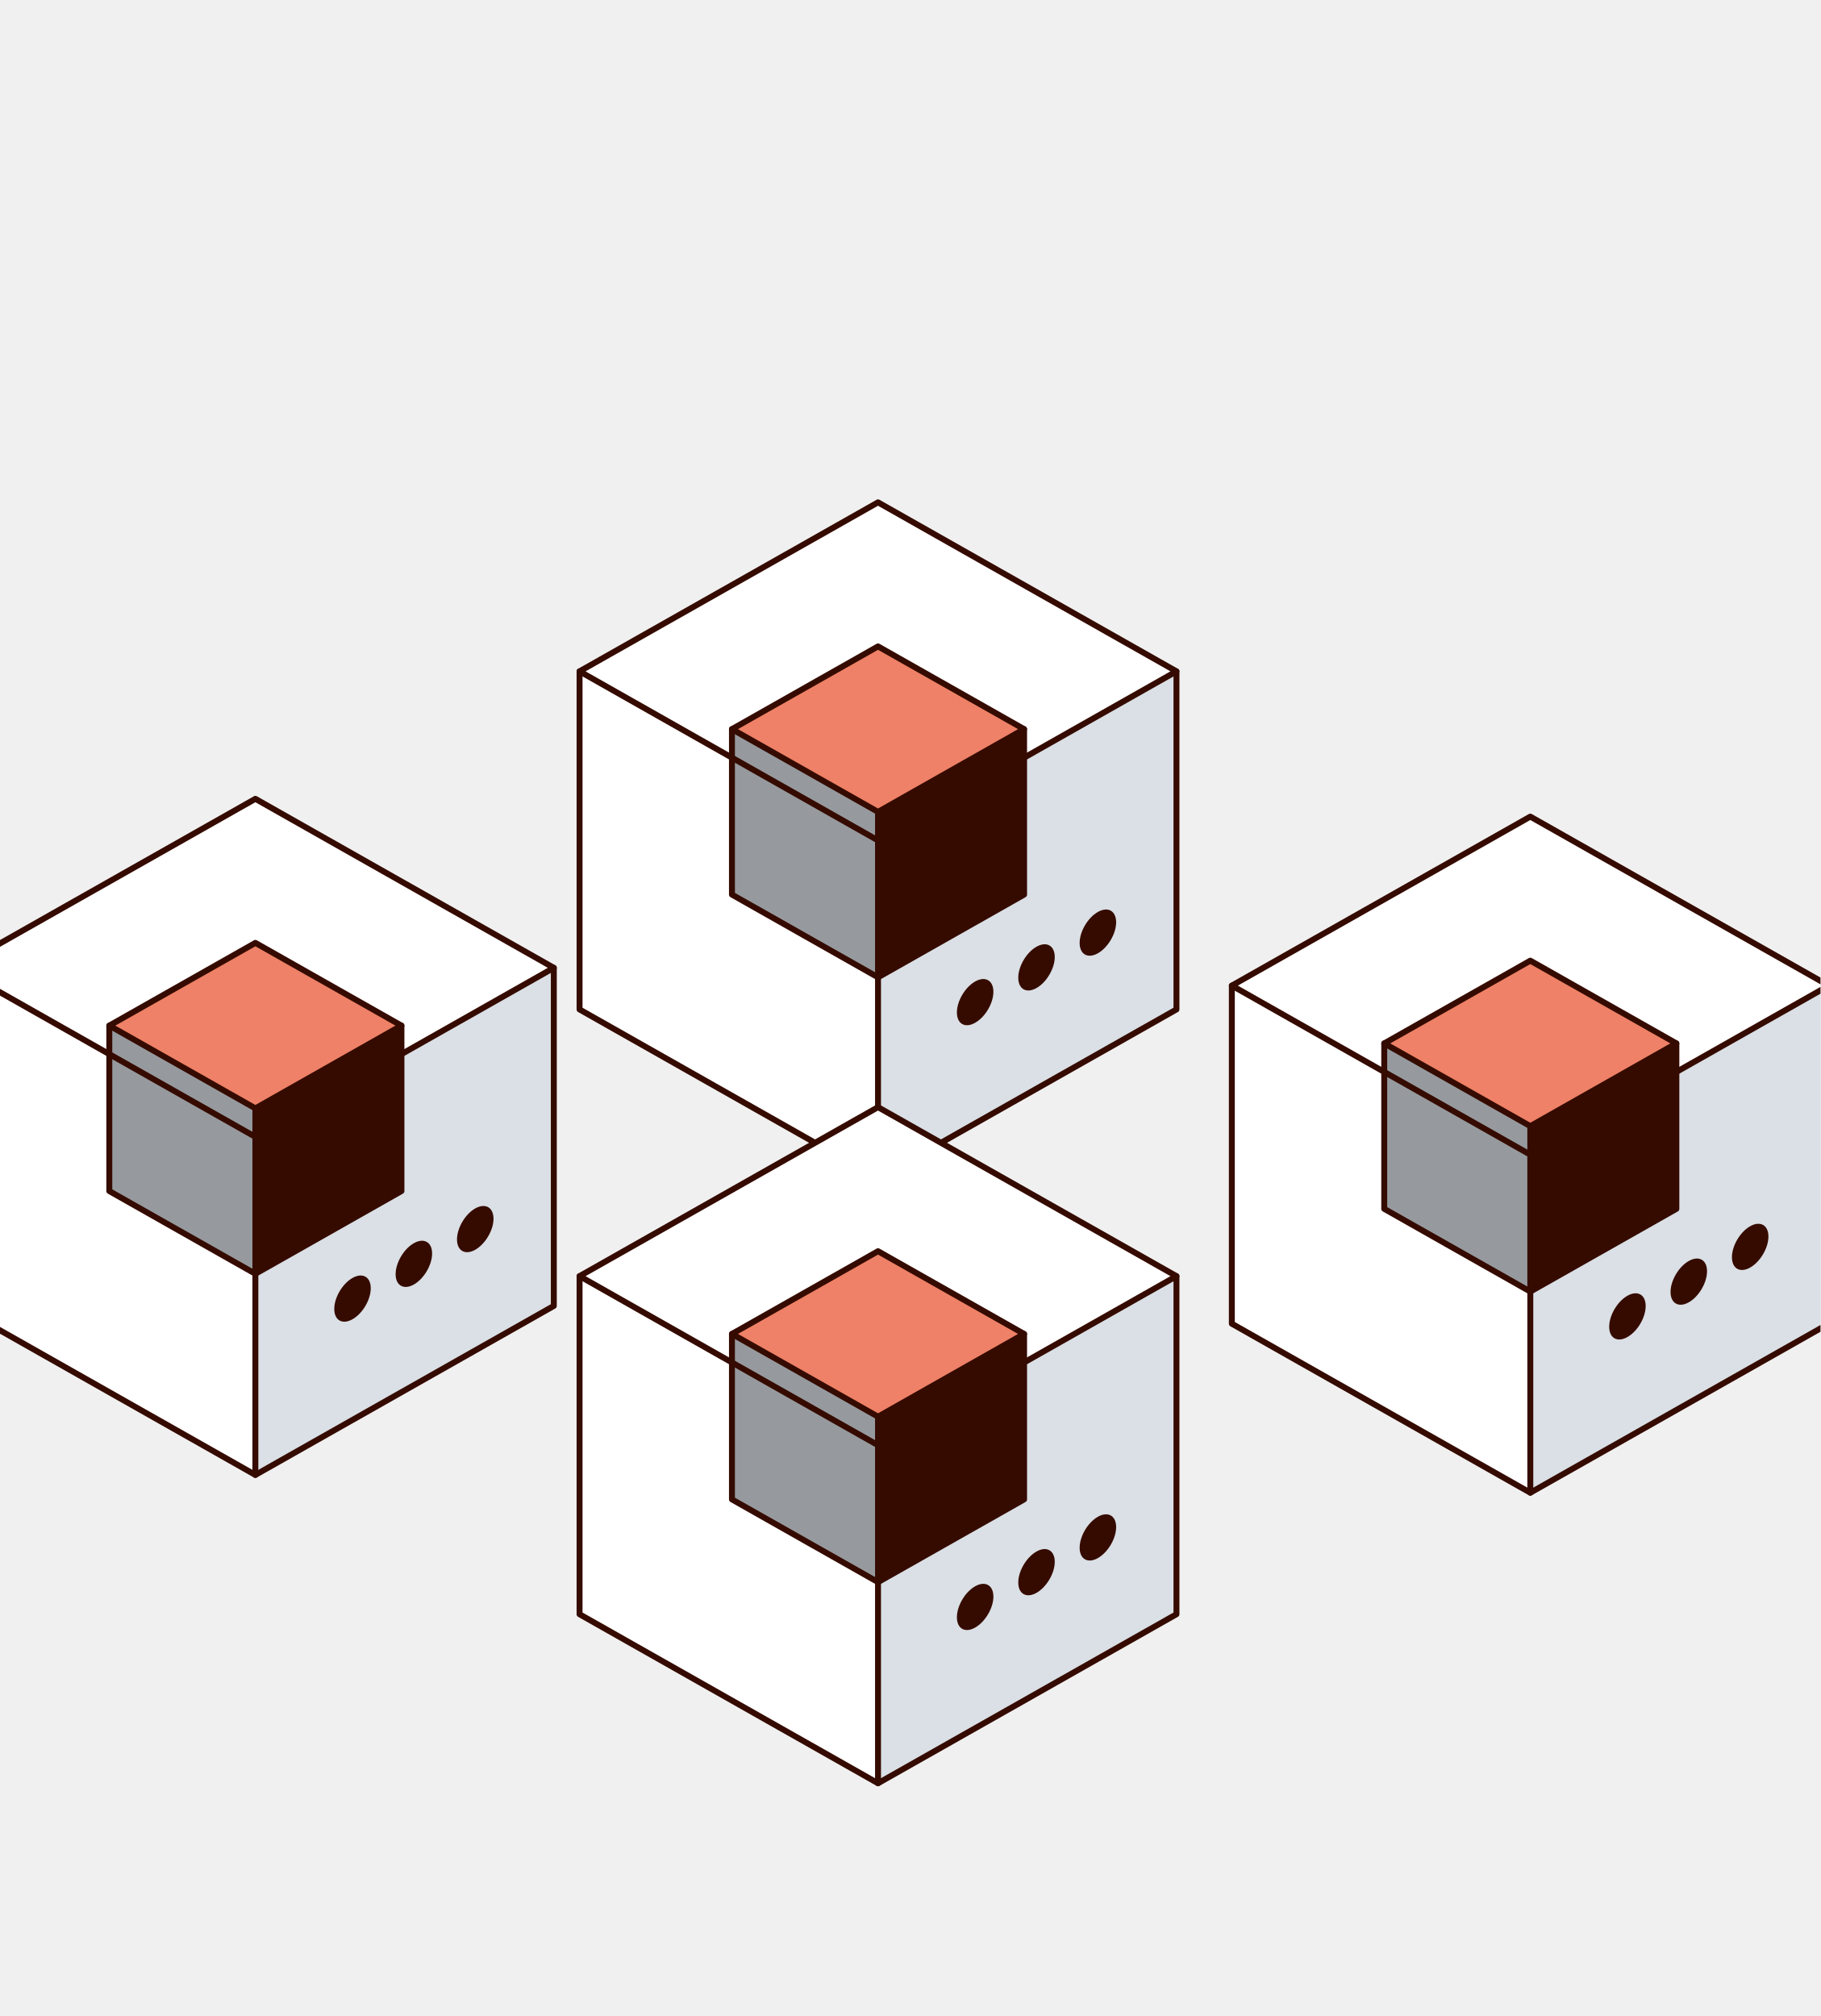
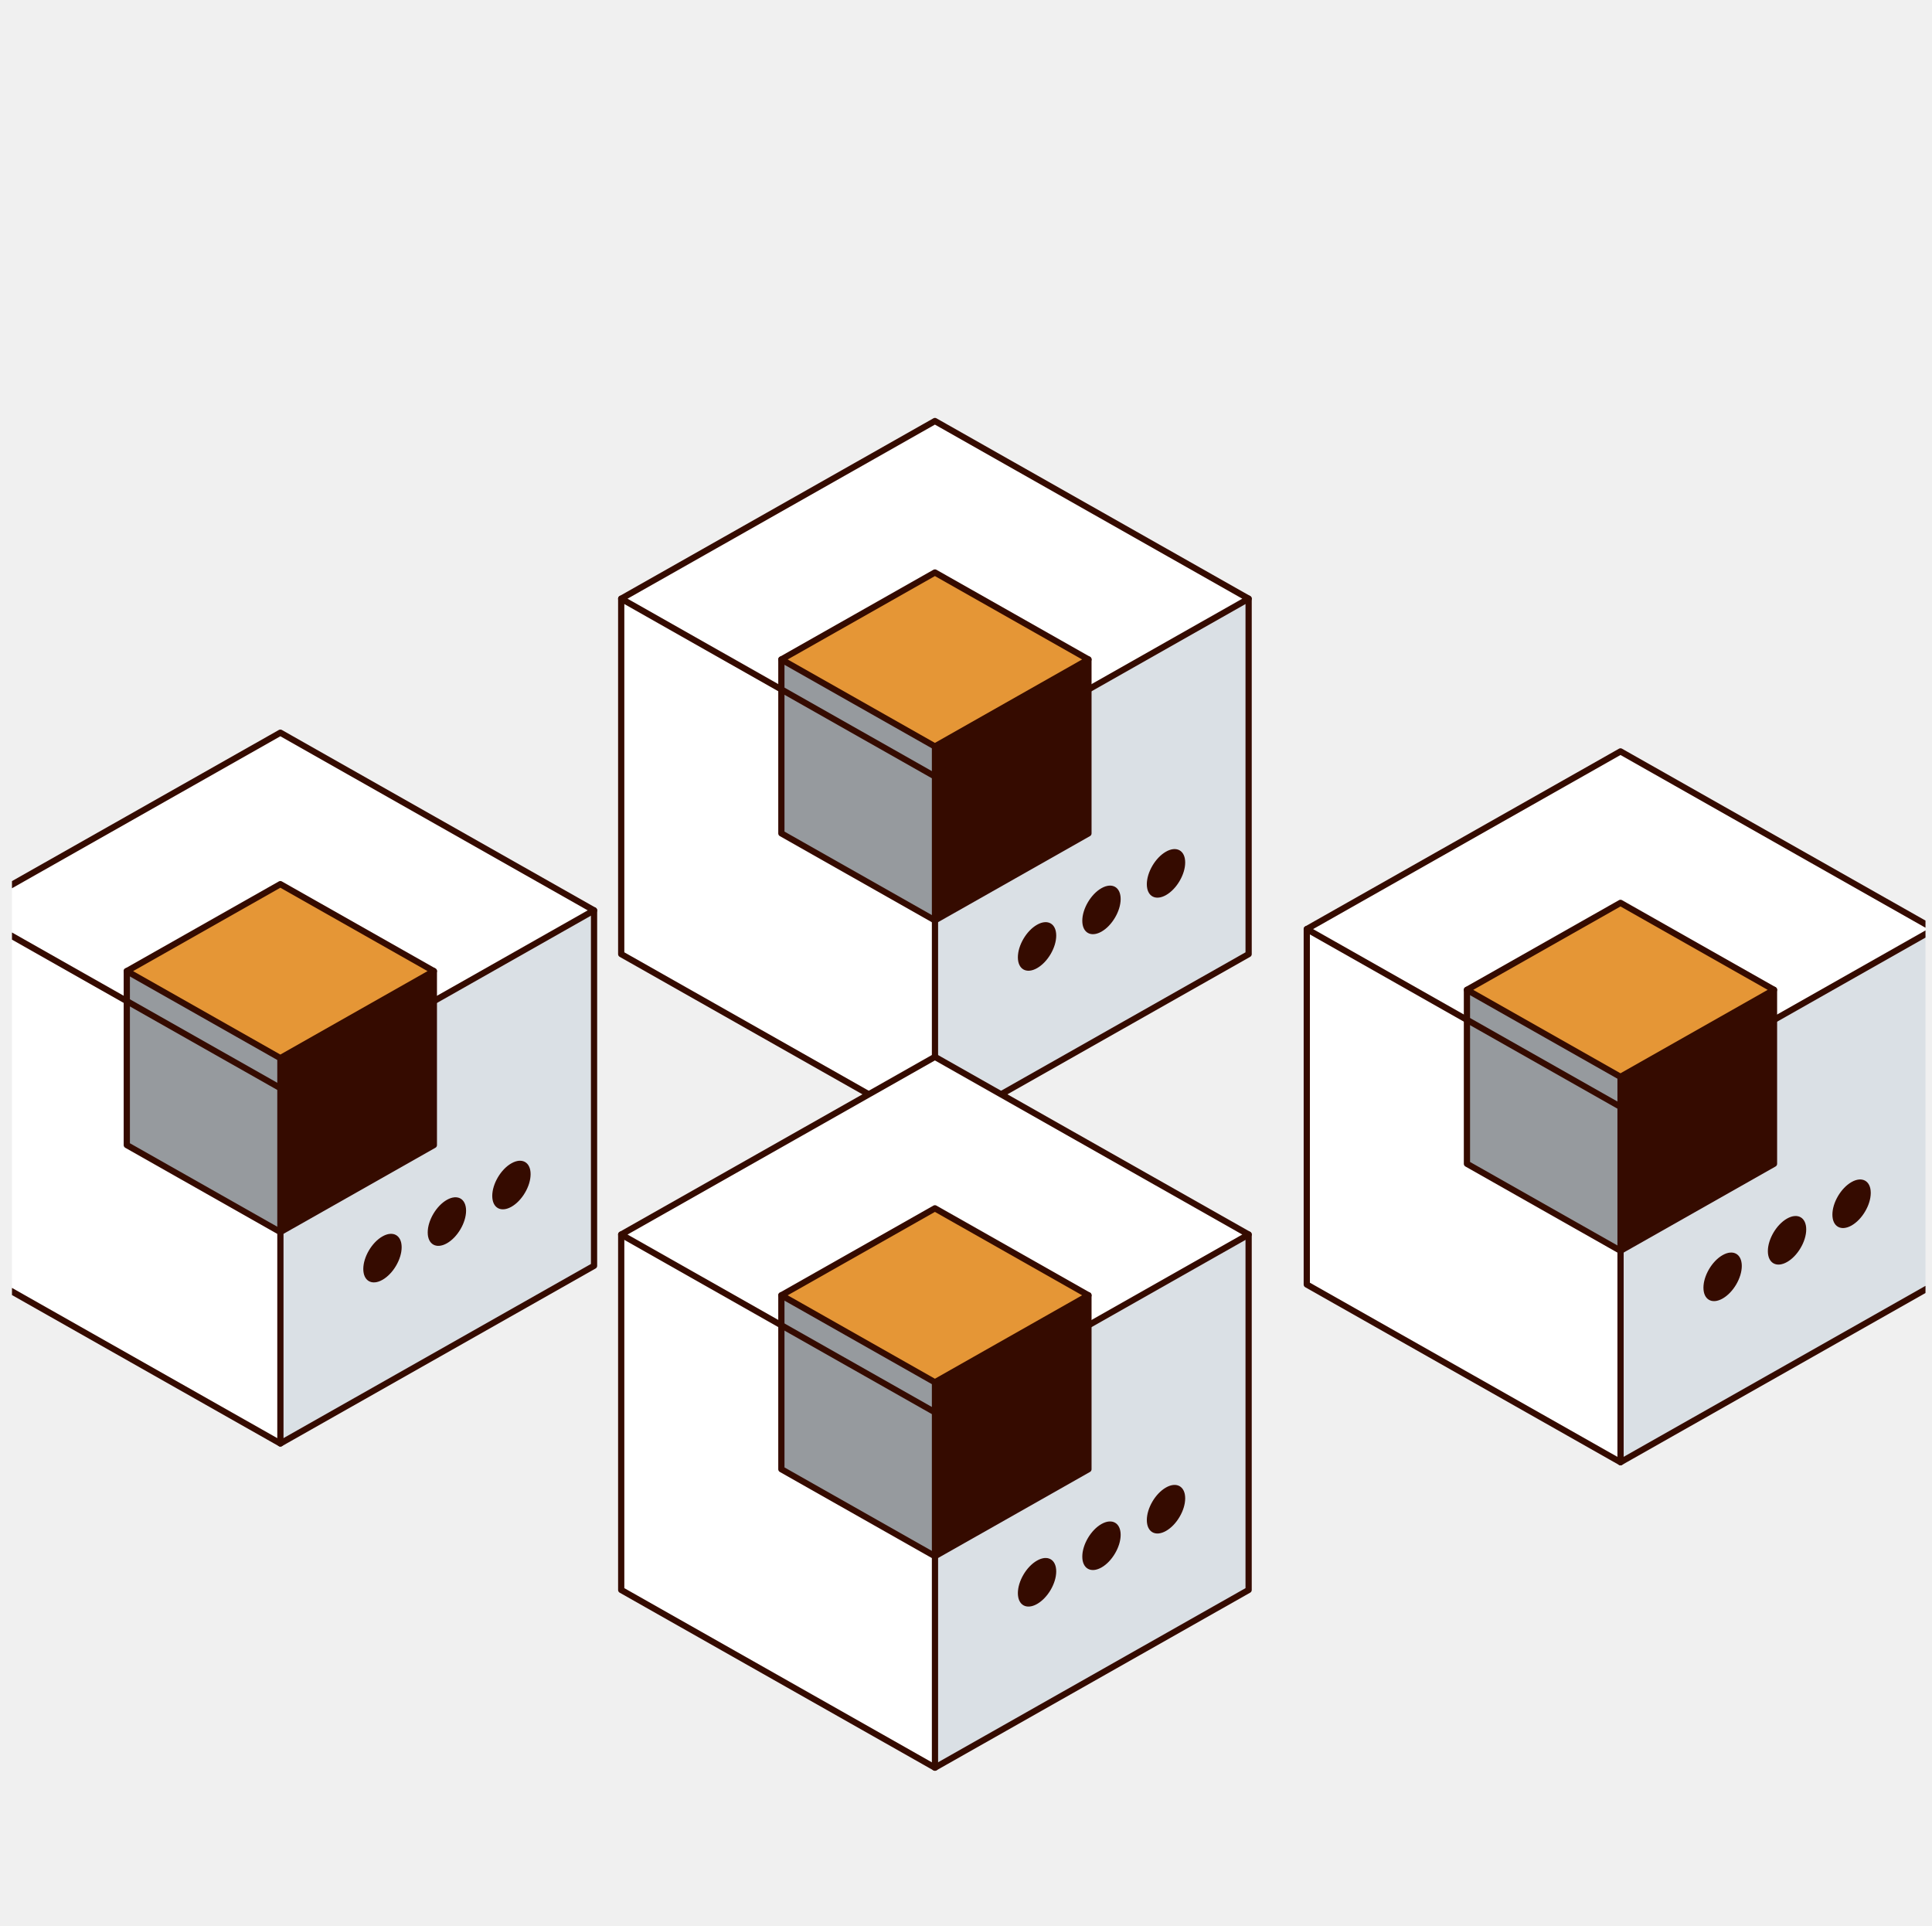
- <svg xmlns="http://www.w3.org/2000/svg" width="307" height="340" viewBox="0 0 307 340" fill="none">
-   <g clip-path="url(#clip0_4379_2011)">
-     <path d="M61.622 220.244C62.181 219.297 62.524 218.229 62.524 217.267C62.524 215.343 61.146 214.559 59.445 215.526C57.744 216.488 56.367 218.83 56.367 220.754C56.367 222.678 57.744 223.462 59.445 222.495C60.293 222.014 61.068 221.187 61.622 220.244ZM71.971 214.381C72.53 213.434 72.873 212.366 72.873 211.404C72.873 209.48 71.495 208.701 69.794 209.663C68.093 210.625 66.716 212.967 66.716 214.891C66.716 216.815 68.093 217.599 69.794 216.637C70.647 216.156 71.412 215.329 71.971 214.381ZM82.32 208.518C82.879 207.575 83.222 206.508 83.222 205.541C83.222 203.617 81.844 202.838 80.143 203.8C78.442 204.762 77.064 207.104 77.064 209.028C77.064 210.952 78.442 211.736 80.143 210.774C80.991 210.293 81.766 209.466 82.32 208.518ZM93.394 219.35V220.244L43.066 248.747V214.829L67.696 200.875V177.784L93.394 163.225V219.35Z" fill="#DAE0E5" />
-     <path d="M93.395 163.224L67.697 177.783V172.969L43.067 159.016L18.433 172.969V177.783L-7.266 163.224L43.067 134.722L93.395 163.224Z" fill="white" />
-     <path d="M82.322 208.518C81.768 209.466 80.993 210.293 80.145 210.774C78.444 211.736 77.066 210.957 77.066 209.028C77.066 207.099 78.444 204.762 80.145 203.8C81.846 202.838 83.224 203.617 83.224 205.541C83.224 206.508 82.881 207.576 82.322 208.518Z" fill="#350B00" />
-     <path d="M71.97 214.381C71.411 215.328 70.647 216.155 69.793 216.636C68.092 217.598 66.715 216.814 66.715 214.89C66.715 212.966 68.092 210.624 69.793 209.662C71.495 208.7 72.872 209.479 72.872 211.403C72.872 212.365 72.529 213.433 71.97 214.381Z" fill="#350B00" />
-     <path d="M67.696 177.783V200.875L43.066 214.828V191.736L67.696 177.783Z" fill="#350B00" />
-     <path d="M67.696 172.969V177.783L43.066 191.736V186.927L67.696 172.969Z" fill="#350B00" />
-     <path d="M67.698 172.969L43.068 186.927L18.434 172.969L43.068 159.016L67.698 172.969Z" fill="#EE8167" />
-     <path d="M61.623 220.244C61.069 221.187 60.294 222.014 59.446 222.495C57.745 223.462 56.367 222.678 56.367 220.754C56.367 218.83 57.745 216.488 59.446 215.526C61.147 214.559 62.525 215.343 62.525 217.267C62.525 218.229 62.181 219.296 61.623 220.244Z" fill="#350B00" />
-     <path d="M43.067 214.829V248.747L-7.266 220.244V163.225L18.433 177.784V200.875L43.067 214.829Z" fill="white" />
-     <path d="M43.068 191.736V214.828L18.434 200.875V177.783L43.068 191.736Z" fill="#969A9E" />
-     <path d="M43.068 186.927V191.736L18.434 177.783V172.969L43.068 186.927Z" fill="#969A9E" />
-     <path d="M18.434 172.969L43.068 159.016L67.698 172.969L43.068 186.927L18.434 172.969Z" stroke="#350B00" stroke-linecap="round" stroke-linejoin="round" />
-     <path d="M43.066 186.927V191.737" stroke="#350B00" stroke-linecap="round" stroke-linejoin="round" />
-     <path d="M18.434 172.969V200.875L43.068 214.828L67.698 200.875V172.969" stroke="#350B00" stroke-linecap="round" stroke-linejoin="round" />
-     <path d="M-7.266 163.224L43.067 134.722L93.395 163.224L43.067 191.737L-7.266 163.224Z" stroke="#350B00" stroke-linecap="round" stroke-linejoin="round" />
-     <path d="M43.066 191.736V248.746" stroke="#350B00" stroke-linecap="round" stroke-linejoin="round" />
-     <path d="M-7.266 163.225V220.244L43.067 248.747L93.395 220.244V163.225" stroke="#350B00" stroke-linecap="round" stroke-linejoin="round" />
+ <svg xmlns="http://www.w3.org/2000/svg" width="283" height="282" viewBox="0 0 283 282" fill="none">
+   <g clip-path="url(#clip0_101_7121)">
+     <path d="M58.015 185.396C58.525 184.53 58.838 183.556 58.838 182.677C58.838 180.921 57.581 180.205 56.027 181.088C54.474 181.966 53.216 184.105 53.216 185.861C53.216 187.618 54.474 188.333 56.027 187.451C56.802 187.012 57.509 186.256 58.015 185.396ZM67.463 180.042C67.974 179.177 68.287 178.203 68.287 177.324C68.287 175.568 67.029 174.856 65.476 175.735C63.923 176.613 62.665 178.751 62.665 180.508C62.665 182.265 63.923 182.98 65.476 182.102C66.255 181.663 66.953 180.908 67.463 180.042ZM76.912 174.689C77.422 173.829 77.736 172.854 77.736 171.971C77.736 170.215 76.478 169.503 74.925 170.381C73.371 171.26 72.114 173.398 72.114 175.155C72.114 176.911 73.371 177.627 74.925 176.749C75.699 176.31 76.406 175.555 76.912 174.689ZM87.023 184.579V185.396L41.073 211.419V180.451L63.56 167.712V146.629L87.023 133.336V184.579Z" fill="#DAE0E5" />
+     <path d="M87.016 133.338L63.554 146.63V142.235L41.067 129.495L18.575 142.235V146.63L-4.888 133.338L41.067 107.314L87.016 133.338Z" fill="white" />
+     <path d="M76.903 174.692C76.397 175.557 75.69 176.312 74.915 176.752C73.362 177.63 72.105 176.918 72.105 175.158C72.105 173.397 73.362 171.262 74.915 170.384C76.469 169.506 77.726 170.217 77.726 171.974C77.726 172.856 77.413 173.831 76.903 174.692Z" fill="#350B00" />
+     <path d="M67.45 180.044C66.939 180.909 66.241 181.664 65.462 182.103C63.909 182.981 62.651 182.266 62.651 180.509C62.651 178.753 63.909 176.614 65.462 175.736C67.015 174.857 68.273 175.569 68.273 177.325C68.273 178.204 67.96 179.179 67.45 180.044Z" fill="#350B00" />
+     <path d="M63.56 146.631V167.714L41.073 180.453V159.37L63.56 146.631Z" fill="#350B00" />
+     <path d="M63.56 142.234V146.63L41.073 159.369V154.978L63.56 142.234Z" fill="#350B00" />
+     <path d="M63.552 142.237L41.065 154.981L18.573 142.237L41.065 129.498L63.552 142.237Z" fill="#E59636" />
+     <path d="M58.012 185.397C57.506 186.258 56.799 187.013 56.025 187.452C54.472 188.335 53.214 187.619 53.214 185.863C53.214 184.106 54.472 181.967 56.025 181.089C57.578 180.207 58.836 180.922 58.836 182.679C58.836 183.557 58.522 184.532 58.012 185.397Z" fill="#350B00" />
+     <path d="M41.067 180.451V211.419L-4.888 185.396V133.336L18.575 146.629V167.712L41.067 180.451Z" fill="white" />
+     <path d="M41.065 159.37V180.453L18.573 167.714V146.631L41.065 159.37Z" fill="#969A9E" />
+     <path d="M41.065 154.978V159.369L18.573 146.63V142.234L41.065 154.978Z" fill="#969A9E" />
+     <path d="M18.573 142.237L41.065 129.498L63.552 142.237L41.065 154.981L18.573 142.237Z" stroke="#350B00" stroke-width="0.913" stroke-linecap="round" stroke-linejoin="round" />
+     <path d="M41.073 154.977V159.368" stroke="#350B00" stroke-width="0.913" stroke-linecap="round" stroke-linejoin="round" />
+     <path d="M18.573 142.234V167.713L41.065 180.452L63.552 167.713V142.234" stroke="#350B00" stroke-width="0.913" stroke-linecap="round" stroke-linejoin="round" />
+     <path d="M-4.888 133.338L41.067 107.314L87.016 133.338L41.067 159.37L-4.888 133.338Z" stroke="#350B00" stroke-width="0.913" stroke-linecap="round" stroke-linejoin="round" />
+     <path d="M41.073 159.369V211.42" stroke="#350B00" stroke-width="0.913" stroke-linecap="round" stroke-linejoin="round" />
+     <path d="M-4.888 133.336V185.396L41.067 211.419L87.016 185.396V133.336" stroke="#350B00" stroke-width="0.913" stroke-linecap="round" stroke-linejoin="round" />
  </g>
-   <g clip-path="url(#clip1_4379_2011)">
-     <path d="M276.622 223.244C277.181 222.297 277.524 221.229 277.524 220.267C277.524 218.343 276.146 217.559 274.445 218.526C272.744 219.488 271.367 221.83 271.367 223.754C271.367 225.678 272.744 226.462 274.445 225.495C275.293 225.014 276.068 224.187 276.622 223.244ZM286.971 217.381C287.53 216.434 287.873 215.366 287.873 214.404C287.873 212.48 286.495 211.701 284.794 212.663C283.093 213.625 281.715 215.967 281.715 217.891C281.715 219.815 283.093 220.599 284.794 219.637C285.647 219.156 286.412 218.329 286.971 217.381ZM297.32 211.518C297.879 210.575 298.222 209.508 298.222 208.541C298.222 206.617 296.844 205.838 295.143 206.8C293.442 207.762 292.064 210.104 292.064 212.028C292.064 213.952 293.442 214.736 295.143 213.774C295.991 213.293 296.766 212.466 297.32 211.518ZM308.394 222.35V223.244L258.066 251.747V217.829L282.696 203.875V180.784L308.394 166.225V222.35Z" fill="#DAE0E5" />
-     <path d="M308.395 166.224L282.697 180.783V175.969L258.067 162.016L233.433 175.969V180.783L207.734 166.224L258.067 137.722L308.395 166.224Z" fill="white" />
-     <path d="M297.322 211.518C296.768 212.466 295.993 213.293 295.145 213.774C293.444 214.736 292.066 213.957 292.066 212.028C292.066 210.099 293.444 207.762 295.145 206.8C296.846 205.838 298.224 206.617 298.224 208.541C298.224 209.508 297.881 210.576 297.322 211.518Z" fill="#350B00" />
-     <path d="M286.97 217.381C286.411 218.328 285.647 219.155 284.794 219.636C283.092 220.598 281.715 219.814 281.715 217.89C281.715 215.966 283.092 213.624 284.794 212.662C286.495 211.7 287.872 212.479 287.872 214.403C287.872 215.365 287.529 216.433 286.97 217.381Z" fill="#350B00" />
-     <path d="M282.696 180.783V203.875L258.066 217.828V194.736L282.696 180.783Z" fill="#350B00" />
-     <path d="M282.696 175.969V180.783L258.066 194.736V189.927L282.696 175.969Z" fill="#350B00" />
-     <path d="M282.698 175.969L258.068 189.927L233.434 175.969L258.068 162.016L282.698 175.969Z" fill="#EE8167" />
-     <path d="M276.623 223.244C276.069 224.187 275.294 225.014 274.446 225.495C272.745 226.462 271.367 225.678 271.367 223.754C271.367 221.83 272.745 219.488 274.446 218.526C276.147 217.559 277.525 218.343 277.525 220.267C277.525 221.229 277.181 222.296 276.623 223.244Z" fill="#350B00" />
-     <path d="M258.067 217.829V251.747L207.734 223.244V166.225L233.433 180.784V203.875L258.067 217.829Z" fill="white" />
-     <path d="M258.068 194.736V217.828L233.434 203.875V180.783L258.068 194.736Z" fill="#969A9E" />
-     <path d="M258.068 189.927V194.736L233.434 180.783V175.969L258.068 189.927Z" fill="#969A9E" />
-     <path d="M233.434 175.969L258.068 162.016L282.698 175.969L258.068 189.927L233.434 175.969Z" stroke="#350B00" stroke-linecap="round" stroke-linejoin="round" />
-     <path d="M258.066 189.927V194.737" stroke="#350B00" stroke-linecap="round" stroke-linejoin="round" />
-     <path d="M233.434 175.969V203.875L258.068 217.828L282.698 203.875V175.969" stroke="#350B00" stroke-linecap="round" stroke-linejoin="round" />
-     <path d="M207.734 166.224L258.067 137.722L308.395 166.224L258.067 194.737L207.734 166.224Z" stroke="#350B00" stroke-linecap="round" stroke-linejoin="round" />
-     <path d="M258.066 194.736V251.746" stroke="#350B00" stroke-linecap="round" stroke-linejoin="round" />
-     <path d="M207.734 166.225V223.244L258.067 251.747L308.395 223.244V166.225" stroke="#350B00" stroke-linecap="round" stroke-linejoin="round" />
+   <g clip-path="url(#clip1_101_7121)">
+     <path d="M254.319 188.138C254.83 187.273 255.143 186.298 255.143 185.419C255.143 183.663 253.885 182.947 252.332 183.83C250.779 184.708 249.521 186.847 249.521 188.603C249.521 190.36 250.779 191.076 252.332 190.193C253.106 189.754 253.814 188.998 254.319 188.138ZM263.768 182.785C264.278 181.92 264.592 180.945 264.592 180.066C264.592 178.31 263.334 177.598 261.781 178.477C260.228 179.355 258.97 181.494 258.97 183.25C258.97 185.007 260.228 185.723 261.781 184.844C262.559 184.405 263.258 183.65 263.768 182.785ZM273.217 177.432C273.727 176.571 274.04 175.596 274.04 174.713C274.04 172.957 272.782 172.245 271.229 173.124C269.676 174.002 268.418 176.141 268.418 177.897C268.418 179.654 269.676 180.369 271.229 179.491C272.004 179.052 272.711 178.297 273.217 177.432ZM283.328 187.321V188.138L237.378 214.161V183.193L259.865 170.454V149.371L283.328 136.078V187.321Z" fill="#DAE0E5" />
+     <path d="M283.321 136.08L259.858 149.373V144.977L237.371 132.237L214.88 144.977V149.373L191.417 136.08L237.371 110.057L283.321 136.08Z" fill="white" />
+     <path d="M273.207 177.434C272.702 178.299 271.994 179.055 271.22 179.494C269.667 180.372 268.409 179.661 268.409 177.9C268.409 176.139 269.667 174.005 271.22 173.126C272.773 172.248 274.031 172.959 274.031 174.716C274.031 175.599 273.718 176.574 273.207 177.434Z" fill="#350B00" />
+     <path d="M263.754 182.786C263.244 183.651 262.546 184.406 261.767 184.845C260.214 185.724 258.956 185.008 258.956 183.251C258.956 181.495 260.214 179.356 261.767 178.478C263.32 177.6 264.578 178.311 264.578 180.068C264.578 180.946 264.265 181.921 263.754 182.786Z" fill="#350B00" />
+     <path d="M259.865 149.373V170.456L237.378 183.195V162.112L259.865 149.373Z" fill="#350B00" />
+     <path d="M259.865 144.977V149.372L237.378 162.112V157.72L259.865 144.977Z" fill="#350B00" />
+     <path d="M259.857 144.98L237.369 157.723L214.878 144.98L237.369 132.24L259.857 144.98Z" fill="#E59636" />
+     <path d="M254.317 188.139C253.811 189 253.104 189.755 252.329 190.194C250.776 191.077 249.519 190.361 249.519 188.605C249.519 186.848 250.776 184.71 252.329 183.831C253.883 182.949 255.14 183.664 255.14 185.421C255.14 186.299 254.827 187.274 254.317 188.139Z" fill="#350B00" />
+     <path d="M237.371 183.193V214.161L191.417 188.138V136.078L214.88 149.371V170.454L237.371 183.193Z" fill="white" />
+     <path d="M237.369 162.112V183.195L214.878 170.456V149.373L237.369 162.112Z" fill="#969A9E" />
+     <path d="M237.369 157.72V162.112L214.878 149.372V144.977L237.369 157.72Z" fill="#969A9E" />
+     <path d="M214.878 144.98L237.369 132.24L259.857 144.98L237.369 157.723L214.878 144.98Z" stroke="#350B00" stroke-width="0.913" stroke-linecap="round" stroke-linejoin="round" />
+     <path d="M237.378 157.719V162.11" stroke="#350B00" stroke-width="0.913" stroke-linecap="round" stroke-linejoin="round" />
+     <path d="M214.878 144.977V170.455L237.369 183.195L259.857 170.455V144.977" stroke="#350B00" stroke-width="0.913" stroke-linecap="round" stroke-linejoin="round" />
+     <path d="M191.417 136.08L237.371 110.057L283.321 136.08L237.371 162.112L191.417 136.08Z" stroke="#350B00" stroke-width="0.913" stroke-linecap="round" stroke-linejoin="round" />
+     <path d="M237.378 162.111V214.162" stroke="#350B00" stroke-width="0.913" stroke-linecap="round" stroke-linejoin="round" />
+     <path d="M191.417 136.078V188.138L237.371 214.161L283.321 188.138V136.078" stroke="#350B00" stroke-width="0.913" stroke-linecap="round" stroke-linejoin="round" />
  </g>
-   <g clip-path="url(#clip2_4379_2011)">
-     <path d="M166.622 170.244C167.181 169.297 167.524 168.229 167.524 167.267C167.524 165.343 166.146 164.559 164.445 165.526C162.744 166.488 161.367 168.83 161.367 170.754C161.367 172.678 162.744 173.462 164.445 172.495C165.293 172.014 166.068 171.187 166.622 170.244ZM176.971 164.381C177.53 163.434 177.873 162.366 177.873 161.404C177.873 159.48 176.495 158.701 174.794 159.663C173.093 160.625 171.715 162.967 171.715 164.891C171.715 166.815 173.093 167.599 174.794 166.637C175.647 166.156 176.412 165.329 176.971 164.381ZM187.32 158.518C187.879 157.575 188.222 156.508 188.222 155.541C188.222 153.617 186.844 152.838 185.143 153.8C183.442 154.762 182.064 157.104 182.064 159.028C182.064 160.952 183.442 161.736 185.143 160.774C185.991 160.293 186.766 159.466 187.32 158.518ZM198.394 169.35V170.244L148.066 198.747V164.829L172.696 150.875V127.784L198.394 113.225V169.35Z" fill="#DAE0E5" />
-     <path d="M198.395 113.224L172.697 127.783V122.969L148.067 109.016L123.433 122.969V127.783L97.734 113.224L148.067 84.722L198.395 113.224Z" fill="white" />
-     <path d="M187.322 158.518C186.768 159.466 185.993 160.293 185.145 160.774C183.444 161.736 182.066 160.957 182.066 159.028C182.066 157.099 183.444 154.762 185.145 153.8C186.846 152.838 188.224 153.617 188.224 155.541C188.224 156.508 187.881 157.576 187.322 158.518Z" fill="#350B00" />
-     <path d="M176.97 164.381C176.411 165.328 175.647 166.155 174.794 166.636C173.092 167.598 171.715 166.814 171.715 164.89C171.715 162.966 173.092 160.624 174.794 159.662C176.495 158.7 177.872 159.479 177.872 161.403C177.872 162.365 177.529 163.433 176.97 164.381Z" fill="#350B00" />
-     <path d="M172.696 127.783V150.875L148.066 164.828V141.736L172.696 127.783Z" fill="#350B00" />
-     <path d="M172.696 122.969V127.783L148.066 141.736V136.927L172.696 122.969Z" fill="#350B00" />
-     <path d="M172.698 122.969L148.068 136.927L123.434 122.969L148.068 109.016L172.698 122.969Z" fill="#EE8167" />
-     <path d="M166.623 170.244C166.069 171.187 165.294 172.014 164.446 172.495C162.745 173.462 161.367 172.678 161.367 170.754C161.367 168.83 162.745 166.488 164.446 165.526C166.147 164.559 167.525 165.343 167.525 167.267C167.525 168.229 167.181 169.296 166.623 170.244Z" fill="#350B00" />
-     <path d="M148.067 164.829V198.747L97.734 170.244V113.225L123.433 127.784V150.875L148.067 164.829Z" fill="white" />
-     <path d="M148.068 141.736V164.828L123.434 150.875V127.783L148.068 141.736Z" fill="#969A9E" />
-     <path d="M148.068 136.927V141.736L123.434 127.783V122.969L148.068 136.927Z" fill="#969A9E" />
-     <path d="M123.434 122.969L148.068 109.016L172.698 122.969L148.068 136.927L123.434 122.969Z" stroke="#350B00" stroke-linecap="round" stroke-linejoin="round" />
-     <path d="M148.066 136.927V141.737" stroke="#350B00" stroke-linecap="round" stroke-linejoin="round" />
-     <path d="M123.434 122.969V150.875L148.068 164.828L172.698 150.875V122.969" stroke="#350B00" stroke-linecap="round" stroke-linejoin="round" />
-     <path d="M97.734 113.224L148.067 84.722L198.395 113.224L148.067 141.737L97.734 113.224Z" stroke="#350B00" stroke-linecap="round" stroke-linejoin="round" />
-     <path d="M148.066 141.736V198.746" stroke="#350B00" stroke-linecap="round" stroke-linejoin="round" />
-     <path d="M97.734 113.225V170.244L148.067 198.747L198.395 170.244V113.225" stroke="#350B00" stroke-linecap="round" stroke-linejoin="round" />
+   <g clip-path="url(#clip2_101_7121)">
+     <path d="M153.897 139.747C154.408 138.882 154.721 137.907 154.721 137.029C154.721 135.272 153.463 134.557 151.91 135.439C150.357 136.317 149.099 138.456 149.099 140.213C149.099 141.969 150.357 142.685 151.91 141.802C152.684 141.363 153.392 140.608 153.897 139.747ZM163.346 134.394C163.856 133.529 164.17 132.554 164.17 131.676C164.17 129.919 162.912 129.208 161.359 130.086C159.806 130.964 158.548 133.103 158.548 134.86C158.548 136.616 159.806 137.332 161.359 136.454C162.138 136.014 162.836 135.259 163.346 134.394ZM172.795 129.041C173.305 128.18 173.618 127.205 173.618 126.323C173.618 124.566 172.361 123.855 170.807 124.733C169.254 125.611 167.997 127.75 167.997 129.506C167.997 131.263 169.254 131.979 170.807 131.101C171.582 130.661 172.289 129.906 172.795 129.041ZM182.906 138.93V139.747L136.956 165.77V134.802L159.443 122.063V100.98L182.906 87.688V138.93Z" fill="#DAE0E5" />
+     <path d="M182.899 87.689L159.436 100.982V96.586L136.949 83.847L114.458 96.586V100.982L90.995 87.689L136.949 61.666L182.899 87.689Z" fill="white" />
+     <path d="M172.785 129.044C172.28 129.909 171.573 130.664 170.798 131.103C169.245 131.981 167.987 131.27 167.987 129.509C167.987 127.748 169.245 125.614 170.798 124.736C172.351 123.857 173.609 124.569 173.609 126.325C173.609 127.208 173.296 128.183 172.785 129.044Z" fill="#350B00" />
+     <path d="M163.332 134.395C162.822 135.26 162.124 136.016 161.345 136.455C159.792 137.333 158.534 136.617 158.534 134.861C158.534 133.104 159.792 130.966 161.345 130.087C162.898 129.209 164.156 129.92 164.156 131.677C164.156 132.555 163.843 133.53 163.332 134.395Z" fill="#350B00" />
+     <path d="M159.443 100.982V122.065L136.956 134.805V113.722L159.443 100.982Z" fill="#350B00" />
+     <path d="M159.443 96.586V100.982L136.956 113.721V109.33L159.443 96.586Z" fill="#350B00" />
+     <path d="M159.435 96.589L136.948 109.333L114.456 96.589L136.948 83.85L159.435 96.589Z" fill="#E59636" />
+     <path d="M153.895 139.749C153.389 140.609 152.682 141.365 151.908 141.804C150.354 142.686 149.097 141.971 149.097 140.214C149.097 138.458 150.354 136.319 151.908 135.441C153.461 134.558 154.718 135.274 154.718 137.03C154.718 137.909 154.405 138.884 153.895 139.749Z" fill="#350B00" />
+     <path d="M136.949 134.802V165.77L90.995 139.747V87.688L114.458 100.98V122.063L136.949 134.802Z" fill="white" />
+     <path d="M136.948 113.722V134.805L114.456 122.065V100.982L136.948 113.722Z" fill="#969A9E" />
+     <path d="M136.948 109.33V113.721L114.456 100.982V96.586L136.948 109.33Z" fill="#969A9E" />
+     <path d="M114.456 96.589L136.948 83.85L159.435 96.589L136.948 109.333L114.456 96.589Z" stroke="#350B00" stroke-width="0.913" stroke-linecap="round" stroke-linejoin="round" />
+     <path d="M136.956 109.328V113.719" stroke="#350B00" stroke-width="0.913" stroke-linecap="round" stroke-linejoin="round" />
+     <path d="M114.456 96.586V122.065L136.948 134.804L159.435 122.065V96.586" stroke="#350B00" stroke-width="0.913" stroke-linecap="round" stroke-linejoin="round" />
+     <path d="M90.995 87.689L136.949 61.666L182.899 87.689L136.949 113.721L90.995 87.689Z" stroke="#350B00" stroke-width="0.913" stroke-linecap="round" stroke-linejoin="round" />
+     <path d="M136.956 113.721V165.772" stroke="#350B00" stroke-width="0.913" stroke-linecap="round" stroke-linejoin="round" />
+     <path d="M90.995 87.688V139.747L136.949 165.77L182.899 139.747V87.688" stroke="#350B00" stroke-width="0.913" stroke-linecap="round" stroke-linejoin="round" />
  </g>
-   <g clip-path="url(#clip3_4379_2011)">
-     <path d="M166.622 272.244C167.181 271.297 167.524 270.229 167.524 269.267C167.524 267.343 166.146 266.559 164.445 267.526C162.744 268.488 161.367 270.83 161.367 272.754C161.367 274.678 162.744 275.462 164.445 274.495C165.293 274.014 166.068 273.187 166.622 272.244ZM176.971 266.381C177.53 265.434 177.873 264.366 177.873 263.404C177.873 261.48 176.495 260.701 174.794 261.663C173.093 262.625 171.715 264.967 171.715 266.891C171.715 268.815 173.093 269.599 174.794 268.637C175.647 268.156 176.412 267.329 176.971 266.381ZM187.32 260.518C187.879 259.575 188.222 258.508 188.222 257.541C188.222 255.617 186.844 254.838 185.143 255.8C183.442 256.762 182.064 259.104 182.064 261.028C182.064 262.952 183.442 263.736 185.143 262.774C185.991 262.293 186.766 261.466 187.32 260.518ZM198.394 271.35V272.244L148.066 300.747V266.829L172.696 252.875V229.784L198.394 215.225V271.35Z" fill="#DAE0E5" />
-     <path d="M198.395 215.224L172.697 229.783V224.969L148.067 211.016L123.433 224.969V229.783L97.734 215.224L148.067 186.722L198.395 215.224Z" fill="white" />
-     <path d="M187.322 260.518C186.768 261.466 185.993 262.293 185.145 262.774C183.444 263.736 182.066 262.957 182.066 261.028C182.066 259.099 183.444 256.762 185.145 255.8C186.846 254.838 188.224 255.617 188.224 257.541C188.224 258.508 187.881 259.576 187.322 260.518Z" fill="#350B00" />
-     <path d="M176.97 266.381C176.411 267.328 175.647 268.155 174.794 268.636C173.092 269.598 171.715 268.814 171.715 266.89C171.715 264.966 173.092 262.624 174.794 261.662C176.495 260.7 177.872 261.479 177.872 263.403C177.872 264.365 177.529 265.433 176.97 266.381Z" fill="#350B00" />
-     <path d="M172.696 229.783V252.875L148.066 266.828V243.736L172.696 229.783Z" fill="#350B00" />
-     <path d="M172.696 224.969V229.783L148.066 243.736V238.927L172.696 224.969Z" fill="#350B00" />
-     <path d="M172.698 224.969L148.068 238.927L123.434 224.969L148.068 211.016L172.698 224.969Z" fill="#EE8167" />
-     <path d="M166.623 272.244C166.069 273.187 165.294 274.014 164.446 274.495C162.745 275.462 161.367 274.678 161.367 272.754C161.367 270.83 162.745 268.488 164.446 267.526C166.147 266.559 167.525 267.343 167.525 269.267C167.525 270.229 167.181 271.296 166.623 272.244Z" fill="#350B00" />
-     <path d="M148.067 266.829V300.747L97.734 272.244V215.225L123.433 229.784V252.875L148.067 266.829Z" fill="white" />
-     <path d="M148.068 243.736V266.828L123.434 252.875V229.783L148.068 243.736Z" fill="#969A9E" />
-     <path d="M148.068 238.927V243.736L123.434 229.783V224.969L148.068 238.927Z" fill="#969A9E" />
-     <path d="M123.434 224.969L148.068 211.016L172.698 224.969L148.068 238.927L123.434 224.969Z" stroke="#350B00" stroke-linecap="round" stroke-linejoin="round" />
-     <path d="M148.066 238.927V243.737" stroke="#350B00" stroke-linecap="round" stroke-linejoin="round" />
-     <path d="M123.434 224.969V252.875L148.068 266.828L172.698 252.875V224.969" stroke="#350B00" stroke-linecap="round" stroke-linejoin="round" />
-     <path d="M97.734 215.224L148.067 186.722L198.395 215.224L148.067 243.737L97.734 215.224Z" stroke="#350B00" stroke-linecap="round" stroke-linejoin="round" />
-     <path d="M148.066 243.736V300.746" stroke="#350B00" stroke-linecap="round" stroke-linejoin="round" />
-     <path d="M97.734 215.225V272.244L148.067 300.747L198.395 272.244V215.225" stroke="#350B00" stroke-linecap="round" stroke-linejoin="round" />
+   <g clip-path="url(#clip3_101_7121)">
+     <path d="M153.897 232.876C154.408 232.011 154.721 231.036 154.721 230.158C154.721 228.401 153.463 227.685 151.91 228.568C150.357 229.446 149.099 231.585 149.099 233.342C149.099 235.098 150.357 235.814 151.91 234.931C152.684 234.492 153.392 233.737 153.897 232.876ZM163.346 227.523C163.856 226.658 164.17 225.683 164.17 224.805C164.17 223.048 162.912 222.337 161.359 223.215C159.806 224.093 158.548 226.232 158.548 227.988C158.548 229.745 159.806 230.461 161.359 229.583C162.138 229.143 162.836 228.388 163.346 227.523ZM172.795 222.17C173.305 221.309 173.618 220.334 173.618 219.452C173.618 217.695 172.361 216.984 170.807 217.862C169.254 218.74 167.997 220.879 167.997 222.635C167.997 224.392 169.254 225.108 170.807 224.229C171.582 223.79 172.289 223.035 172.795 222.17ZM182.906 232.059V232.876L136.956 258.899V227.931L159.443 215.192V194.109L182.906 180.816V232.059Z" fill="#DAE0E5" />
+     <path d="M182.899 180.818L159.436 194.111V189.715L136.949 176.976L114.458 189.715V194.111L90.995 180.818L136.949 154.795L182.899 180.818Z" fill="white" />
+     <path d="M172.785 222.173C172.28 223.038 171.573 223.793 170.798 224.232C169.245 225.11 167.987 224.399 167.987 222.638C167.987 220.877 169.245 218.743 170.798 217.865C172.351 216.986 173.609 217.698 173.609 219.454C173.609 220.337 173.296 221.312 172.785 222.173Z" fill="#350B00" />
+     <path d="M163.332 227.524C162.822 228.389 162.124 229.144 161.345 229.584C159.792 230.462 158.534 229.746 158.534 227.99C158.534 226.233 159.792 224.094 161.345 223.216C162.898 222.338 164.156 223.049 164.156 224.806C164.156 225.684 163.843 226.659 163.332 227.524Z" fill="#350B00" />
+     <path d="M159.443 194.111V215.194L136.956 227.934V206.851L159.443 194.111Z" fill="#350B00" />
+     <path d="M159.443 189.715V194.111L136.956 206.85V202.459L159.443 189.715Z" fill="#350B00" />
+     <path d="M159.435 189.718L136.948 202.462L114.456 189.718L136.948 176.979L159.435 189.718Z" fill="#E59636" />
+     <path d="M153.895 232.878C153.389 233.738 152.682 234.494 151.908 234.933C150.354 235.815 149.097 235.1 149.097 233.343C149.097 231.587 150.354 229.448 151.908 228.57C153.461 227.687 154.718 228.403 154.718 230.159C154.718 231.038 154.405 232.012 153.895 232.878Z" fill="#350B00" />
+     <path d="M136.949 227.931V258.899L90.995 232.876V180.816L114.458 194.109V215.192L136.949 227.931Z" fill="white" />
+     <path d="M136.948 206.851V227.934L114.456 215.194V194.111L136.948 206.851Z" fill="#969A9E" />
+     <path d="M136.948 202.459V206.85L114.456 194.111V189.715L136.948 202.459Z" fill="#969A9E" />
+     <path d="M114.456 189.718L136.948 176.979L159.435 189.718L136.948 202.462L114.456 189.718Z" stroke="#350B00" stroke-width="0.913" stroke-linecap="round" stroke-linejoin="round" />
+     <path d="M136.956 202.457V206.848" stroke="#350B00" stroke-width="0.913" stroke-linecap="round" stroke-linejoin="round" />
+     <path d="M114.456 189.715V215.194L136.948 227.933L159.435 215.194V189.715" stroke="#350B00" stroke-width="0.913" stroke-linecap="round" stroke-linejoin="round" />
+     <path d="M90.995 180.818L136.949 154.795L182.899 180.818L136.949 206.85L90.995 180.818Z" stroke="#350B00" stroke-width="0.913" stroke-linecap="round" stroke-linejoin="round" />
+     <path d="M136.956 206.85V258.9" stroke="#350B00" stroke-width="0.913" stroke-linecap="round" stroke-linejoin="round" />
+     <path d="M90.995 180.816V232.876L136.949 258.899L182.899 232.876V180.816" stroke="#350B00" stroke-width="0.913" stroke-linecap="round" stroke-linejoin="round" />
  </g>
  <defs>
-     <clipPath id="clip0_4379_2011">
-       <rect width="94" height="116" fill="white" transform="translate(0 134)" />
+     <clipPath id="clip0_101_7121">
+       <rect width="85.823" height="105.909" fill="white" transform="translate(1.75293 106.66)" />
    </clipPath>
-     <clipPath id="clip1_4379_2011">
-       <rect width="100" height="116" fill="white" transform="translate(207 137)" />
+     <clipPath id="clip1_101_7121">
+       <rect width="91.301" height="105.909" fill="white" transform="translate(190.745 109.398)" />
    </clipPath>
-     <clipPath id="clip2_4379_2011">
-       <rect width="102" height="116" fill="white" transform="translate(97 84)" />
+     <clipPath id="clip2_101_7121">
+       <rect width="93.127" height="105.909" fill="white" transform="translate(90.3232 61.0098)" />
    </clipPath>
-     <clipPath id="clip3_4379_2011">
-       <rect width="102" height="116" fill="white" transform="translate(97 186)" />
+     <clipPath id="clip3_101_7121">
+       <rect width="93.127" height="105.909" fill="white" transform="translate(90.3232 154.135)" />
    </clipPath>
  </defs>
</svg>
